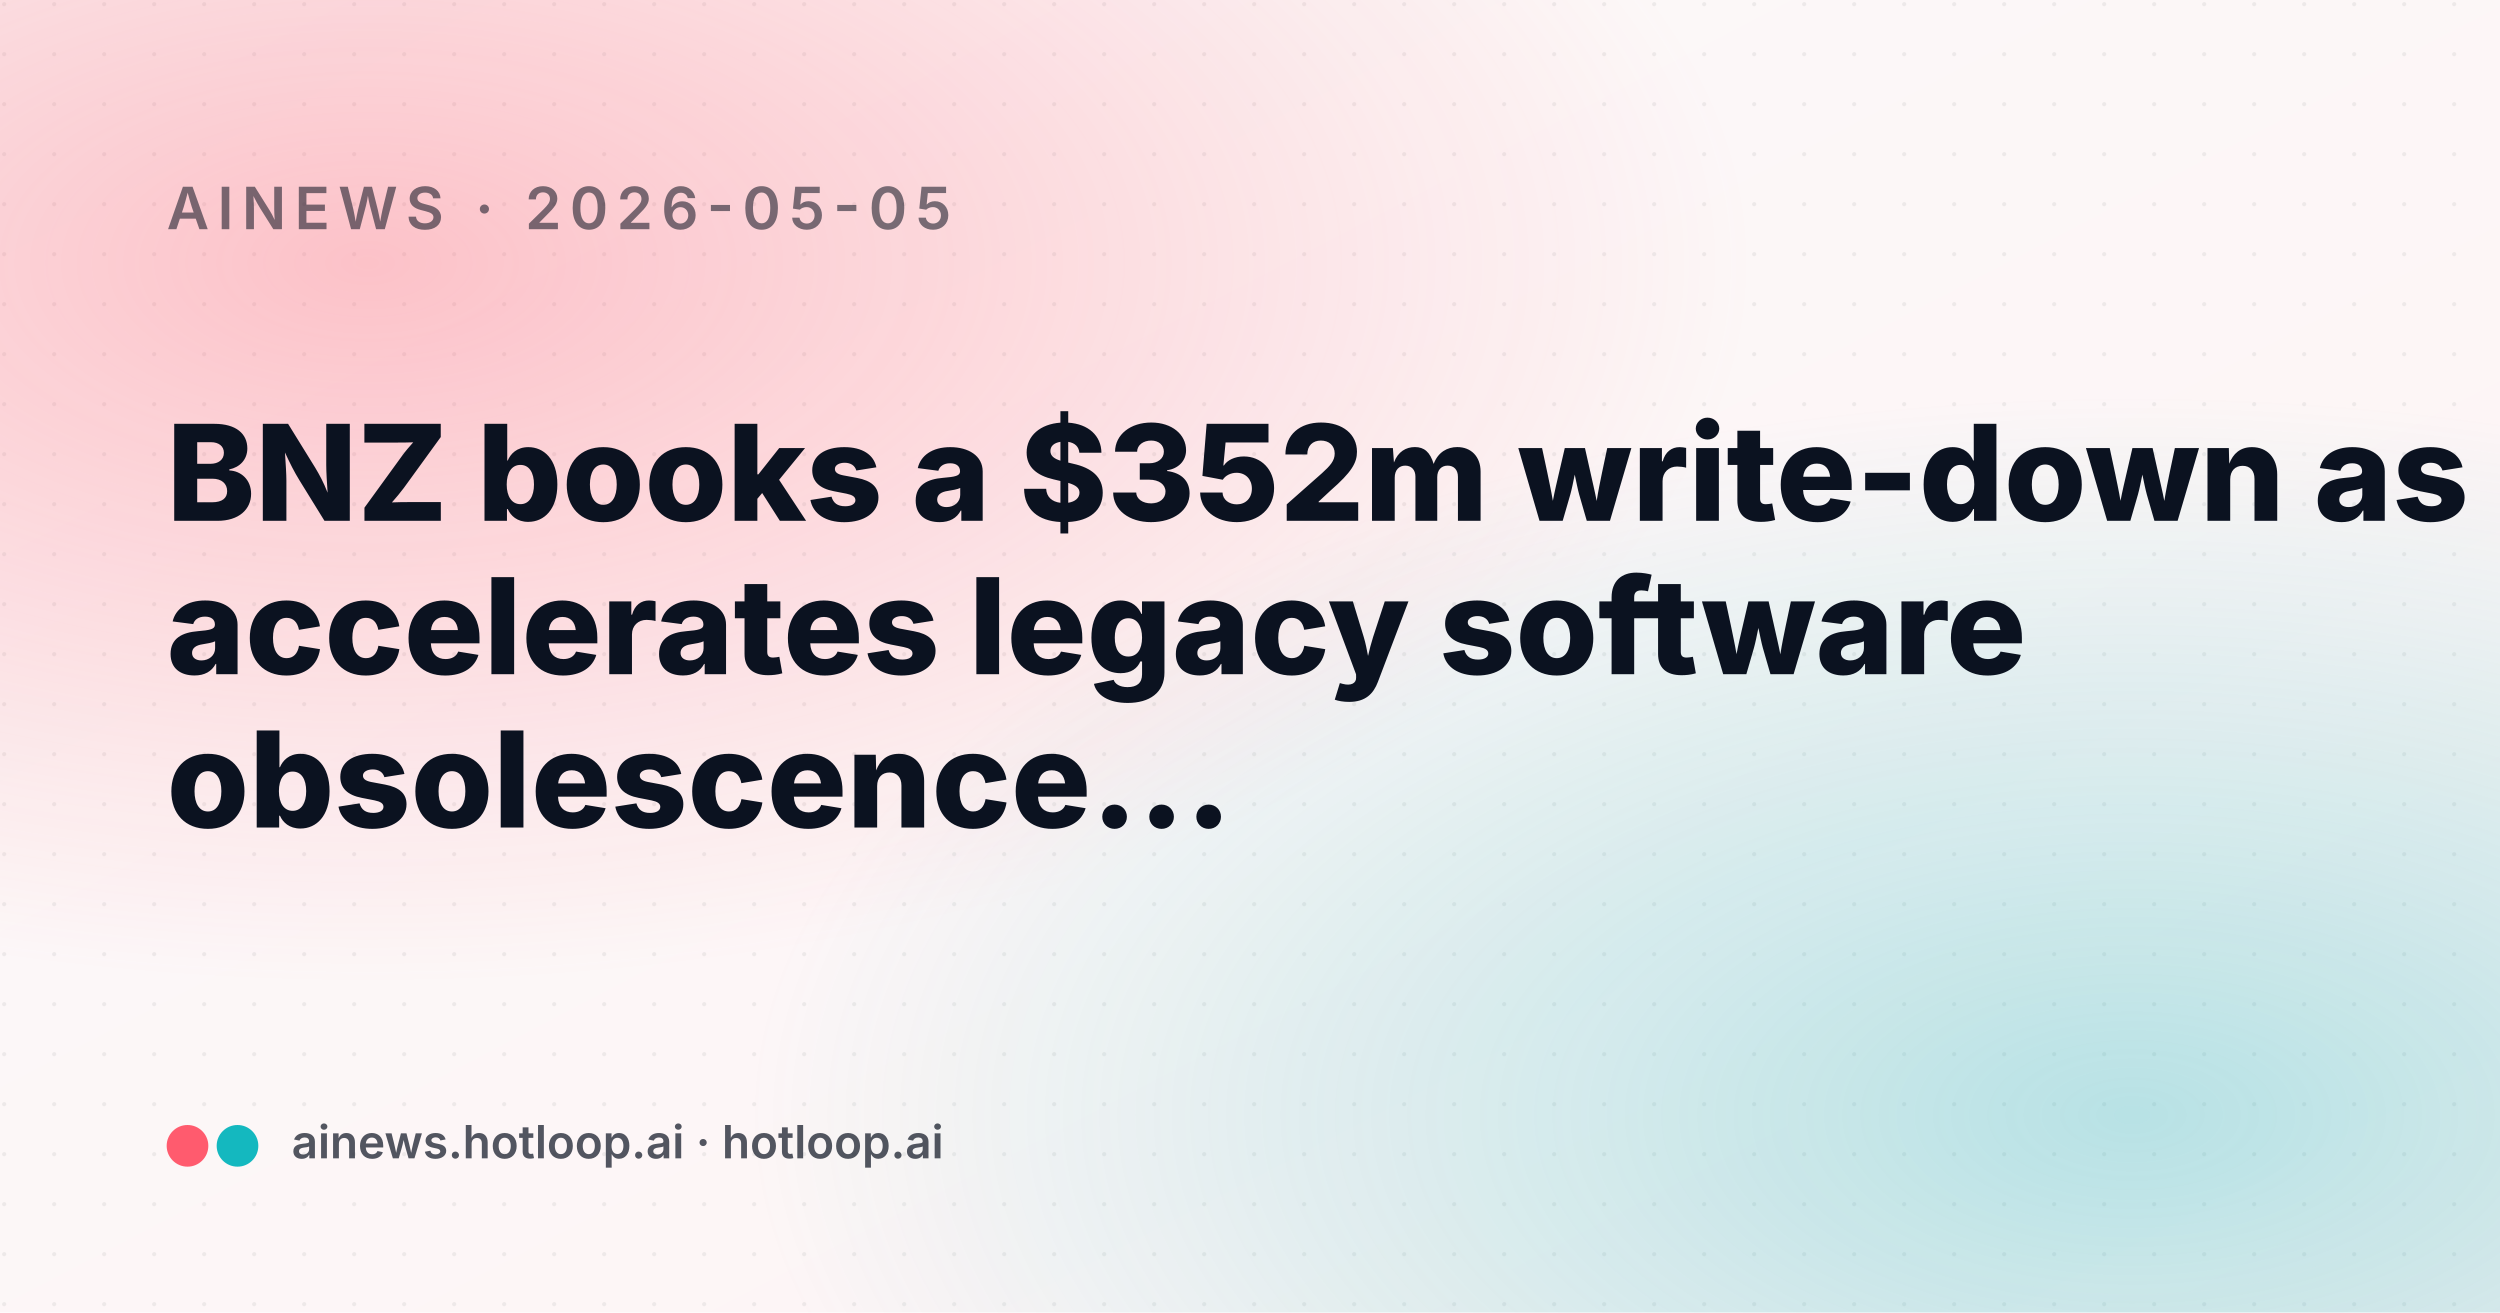
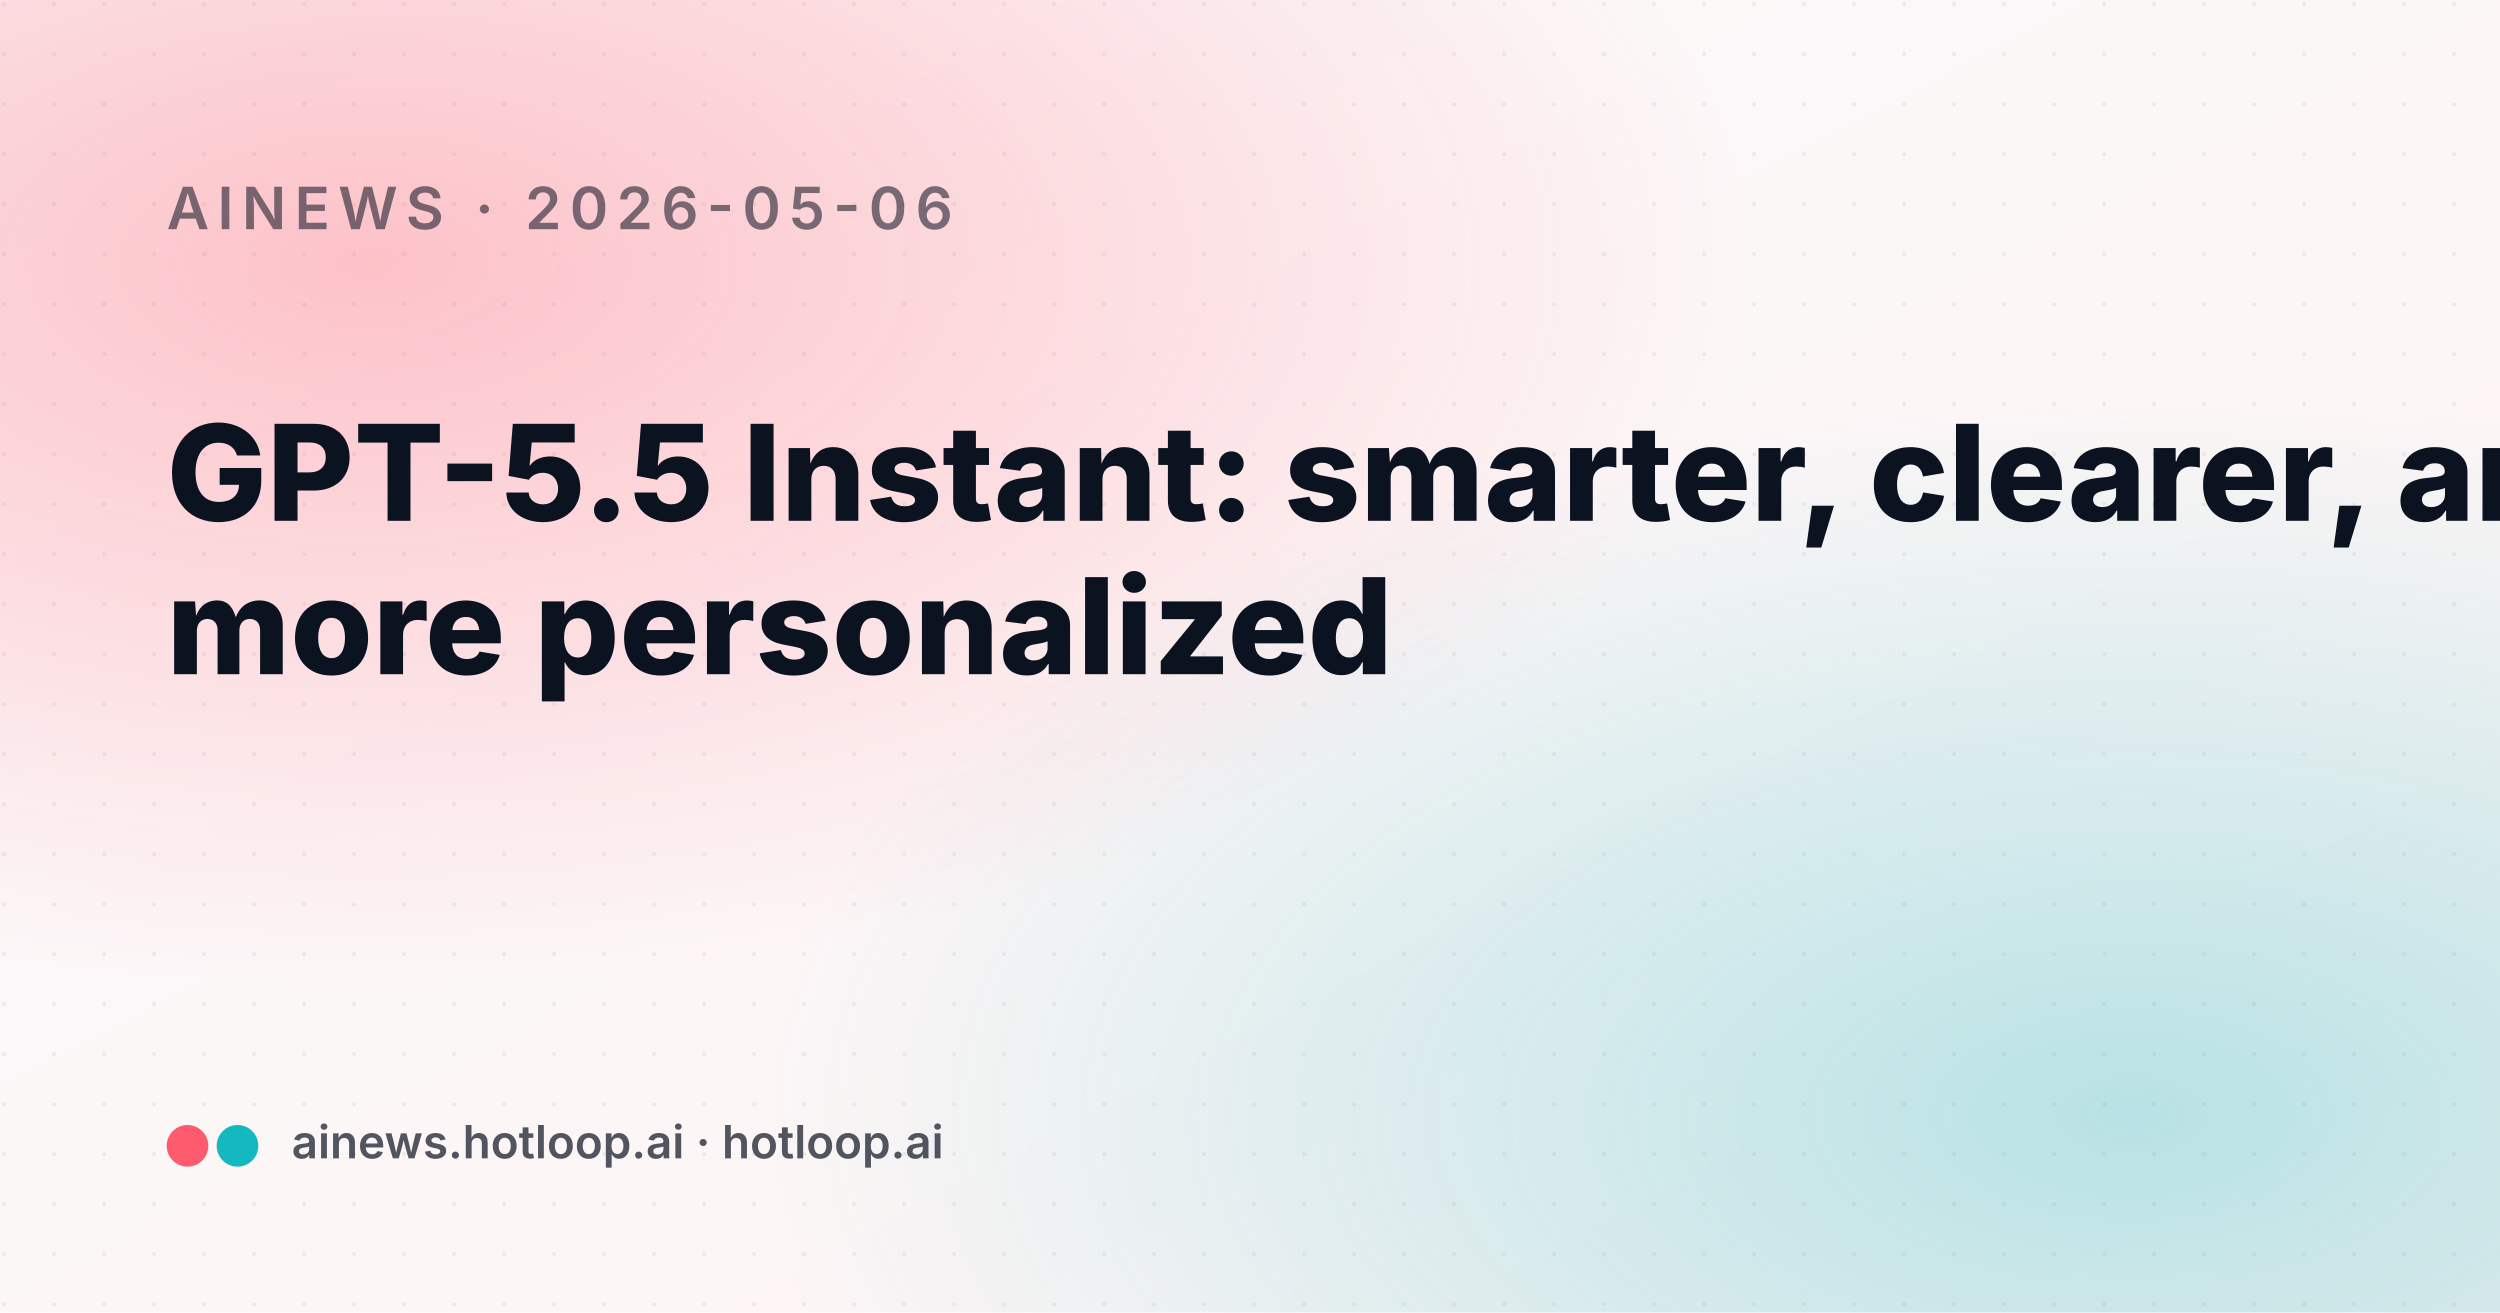
<svg xmlns="http://www.w3.org/2000/svg" viewBox="0 0 1200 630" width="1200" height="630">
  <defs>
    <linearGradient id="bg" x1="0" y1="0" x2="1" y2="1">
      <stop offset="0%" stop-color="#FAFAFA" />
      <stop offset="100%" stop-color="#FFF3F4" />
    </linearGradient>
    <radialGradient id="rose" cx="15%" cy="20%" r="55%">
      <stop offset="0%" stop-color="#FF5B6E" stop-opacity="0.35" />
      <stop offset="100%" stop-color="#FF5B6E" stop-opacity="0" />
    </radialGradient>
    <radialGradient id="teal" cx="85%" cy="85%" r="55%">
      <stop offset="0%" stop-color="#14B8BF" stop-opacity="0.30" />
      <stop offset="100%" stop-color="#14B8BF" stop-opacity="0" />
    </radialGradient>
    <pattern id="dots" x="0" y="0" width="24" height="24" patternUnits="userSpaceOnUse">
      <circle cx="2" cy="2" r="1" fill="#0B1220" fill-opacity="0.06" />
    </pattern>
  </defs>
  <rect width="1200" height="630" fill="url(#bg)" />
  <rect width="1200" height="630" fill="url(#dots)" />
  <rect width="1200" height="630" fill="url(#rose)" />
  <rect width="1200" height="630" fill="url(#teal)" />
  <g font-family="-apple-system, 'SF Pro Display', 'Inter', system-ui, sans-serif">
-     <text x="80" y="110" font-size="28" font-weight="600" fill="#0B1220" fill-opacity="0.55" letter-spacing="4">AINEWS · 2026-05-05</text>
+     <text x="80" y="110" font-size="28" font-weight="600" fill="#0B1220" fill-opacity="0.55" letter-spacing="4">AINEWS · 2026-05-06</text>
    <text x="80" y="250" font-size="64" font-weight="800" fill="#0B1220" style="line-height:1.15">
-       <tspan x="80" dy="0">BNZ books a $352m write-down as AI</tspan>
-       <tspan x="80" dy="1.15em">accelerates legacy software</tspan>
-       <tspan x="80" dy="1.15em">obsolescence…</tspan>
+       <tspan x="80" dy="0">GPT-5.5 Instant: smarter, clearer, and</tspan>
+       <tspan x="80" dy="1.15em">more personalized</tspan>
    </text>
    <g transform="translate(80, 540)">
      <circle cx="10" cy="10" r="10" fill="#FF5B6E" />
      <circle cx="34" cy="10" r="10" fill="#14B8BF" />
      <text x="60" y="16" font-size="22" font-weight="600" fill="#0B1220" fill-opacity="0.7">ainews.hotloop.ai · hotloop.ai</text>
    </g>
  </g>
</svg>
